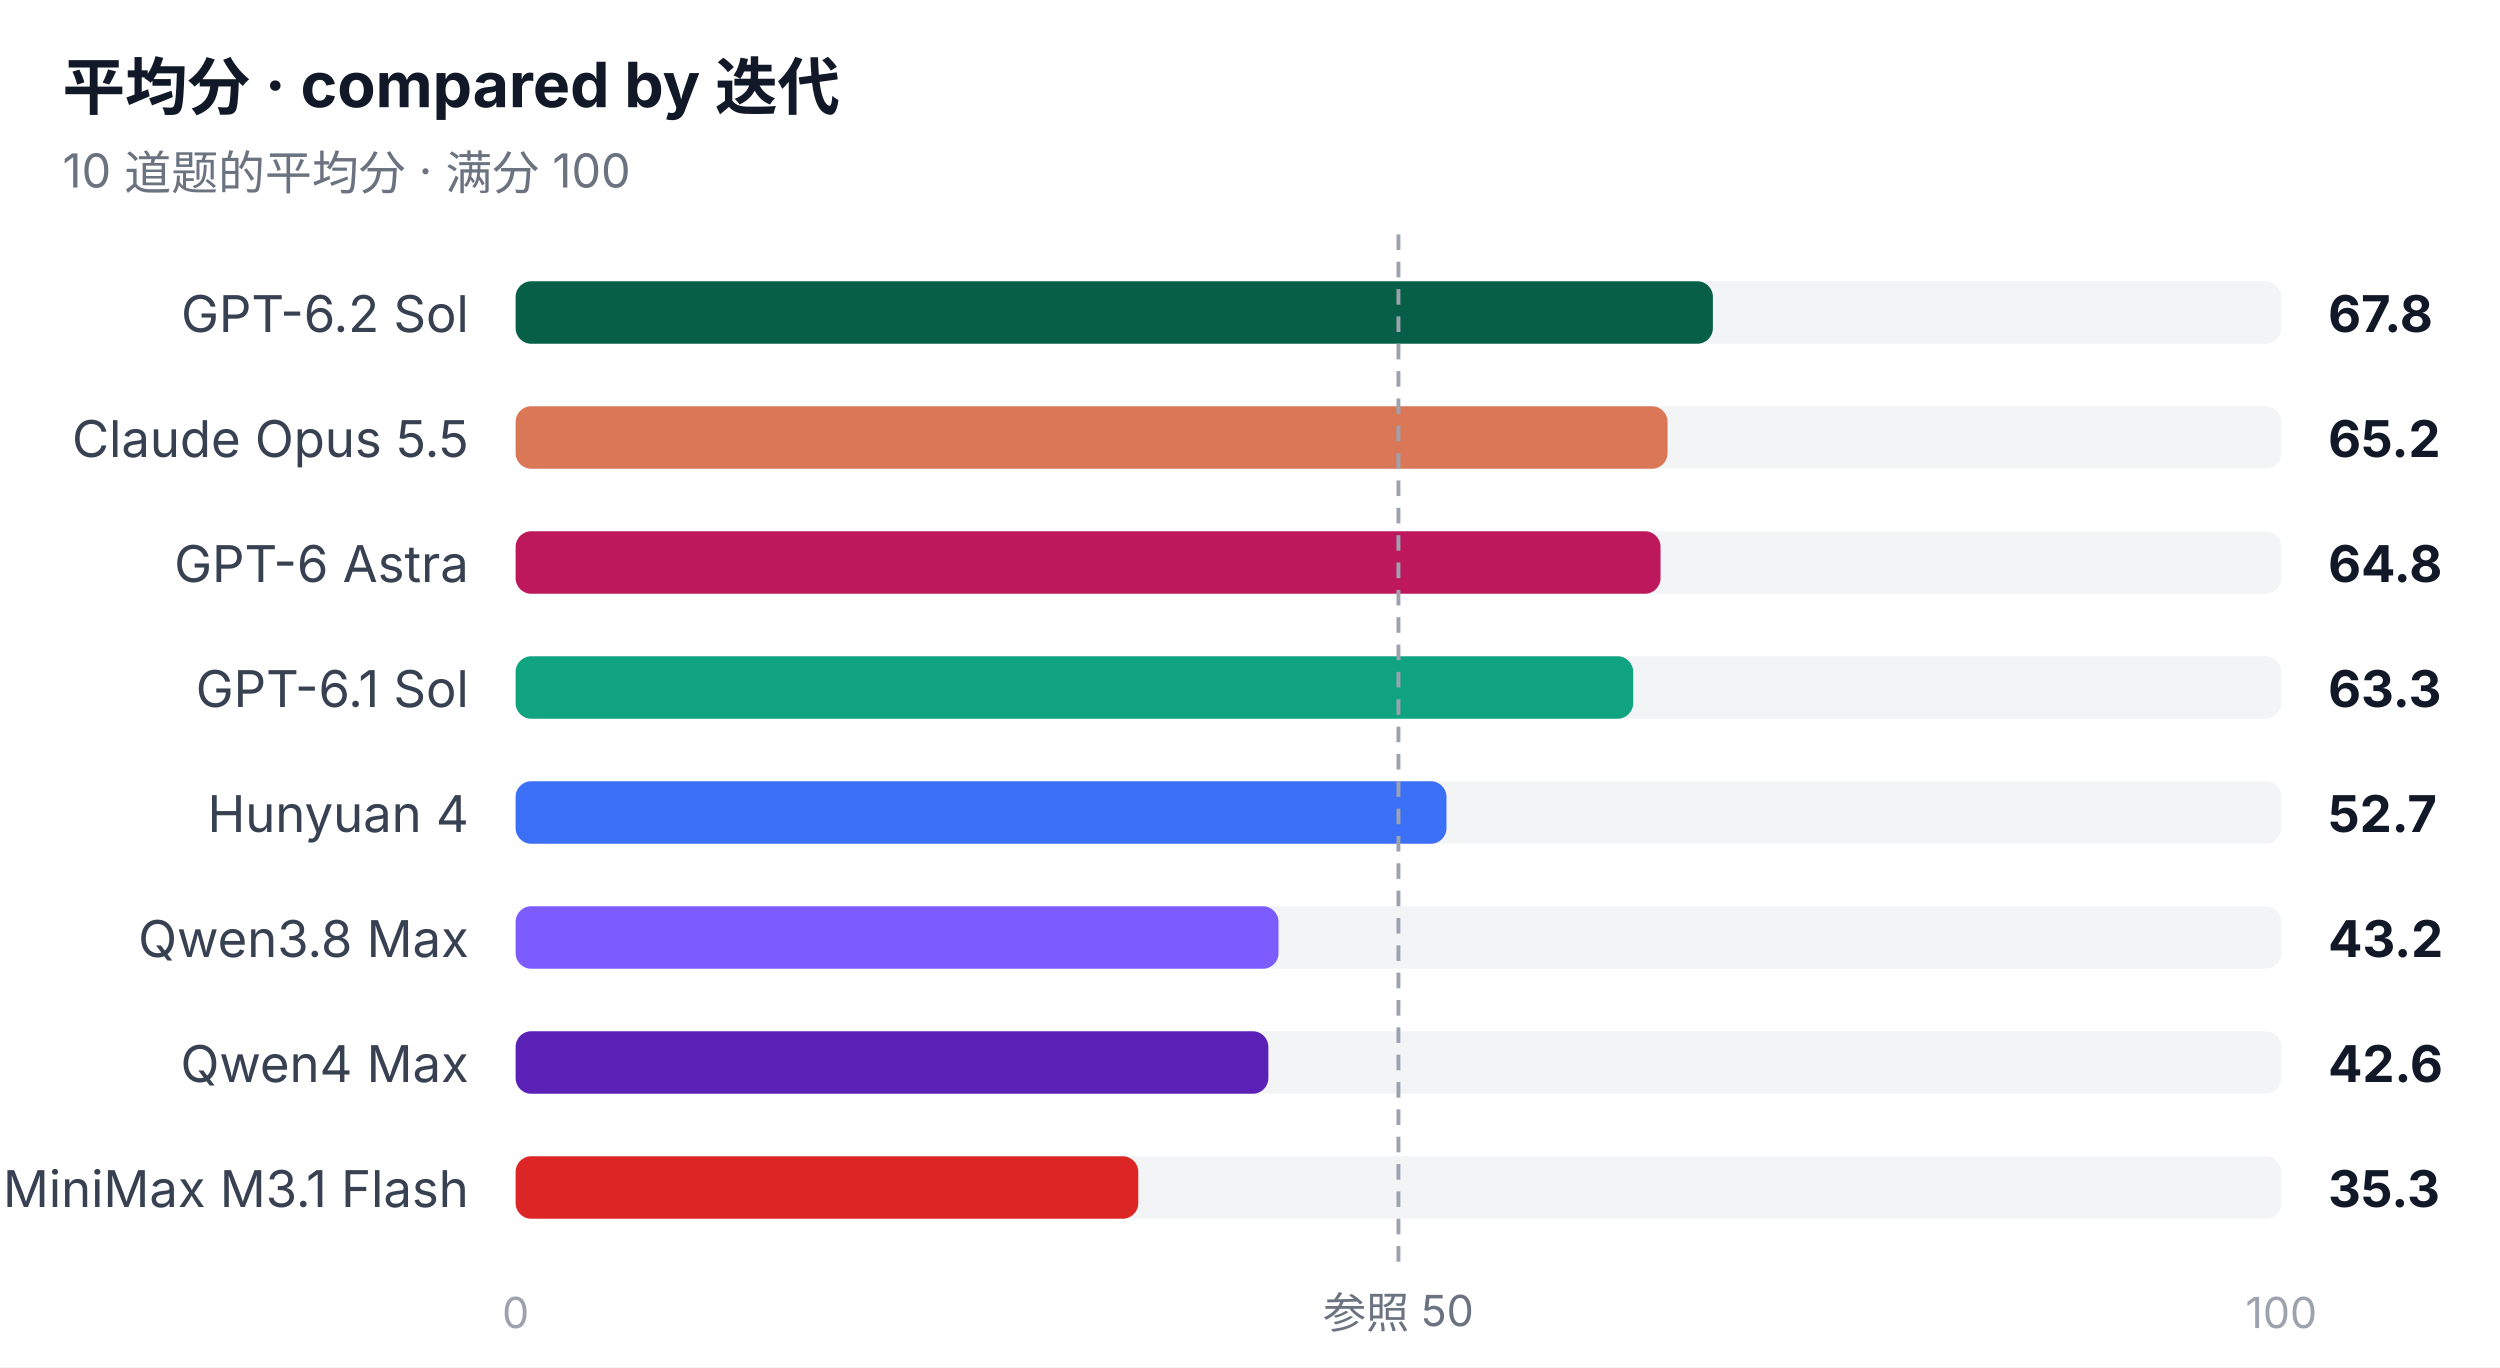
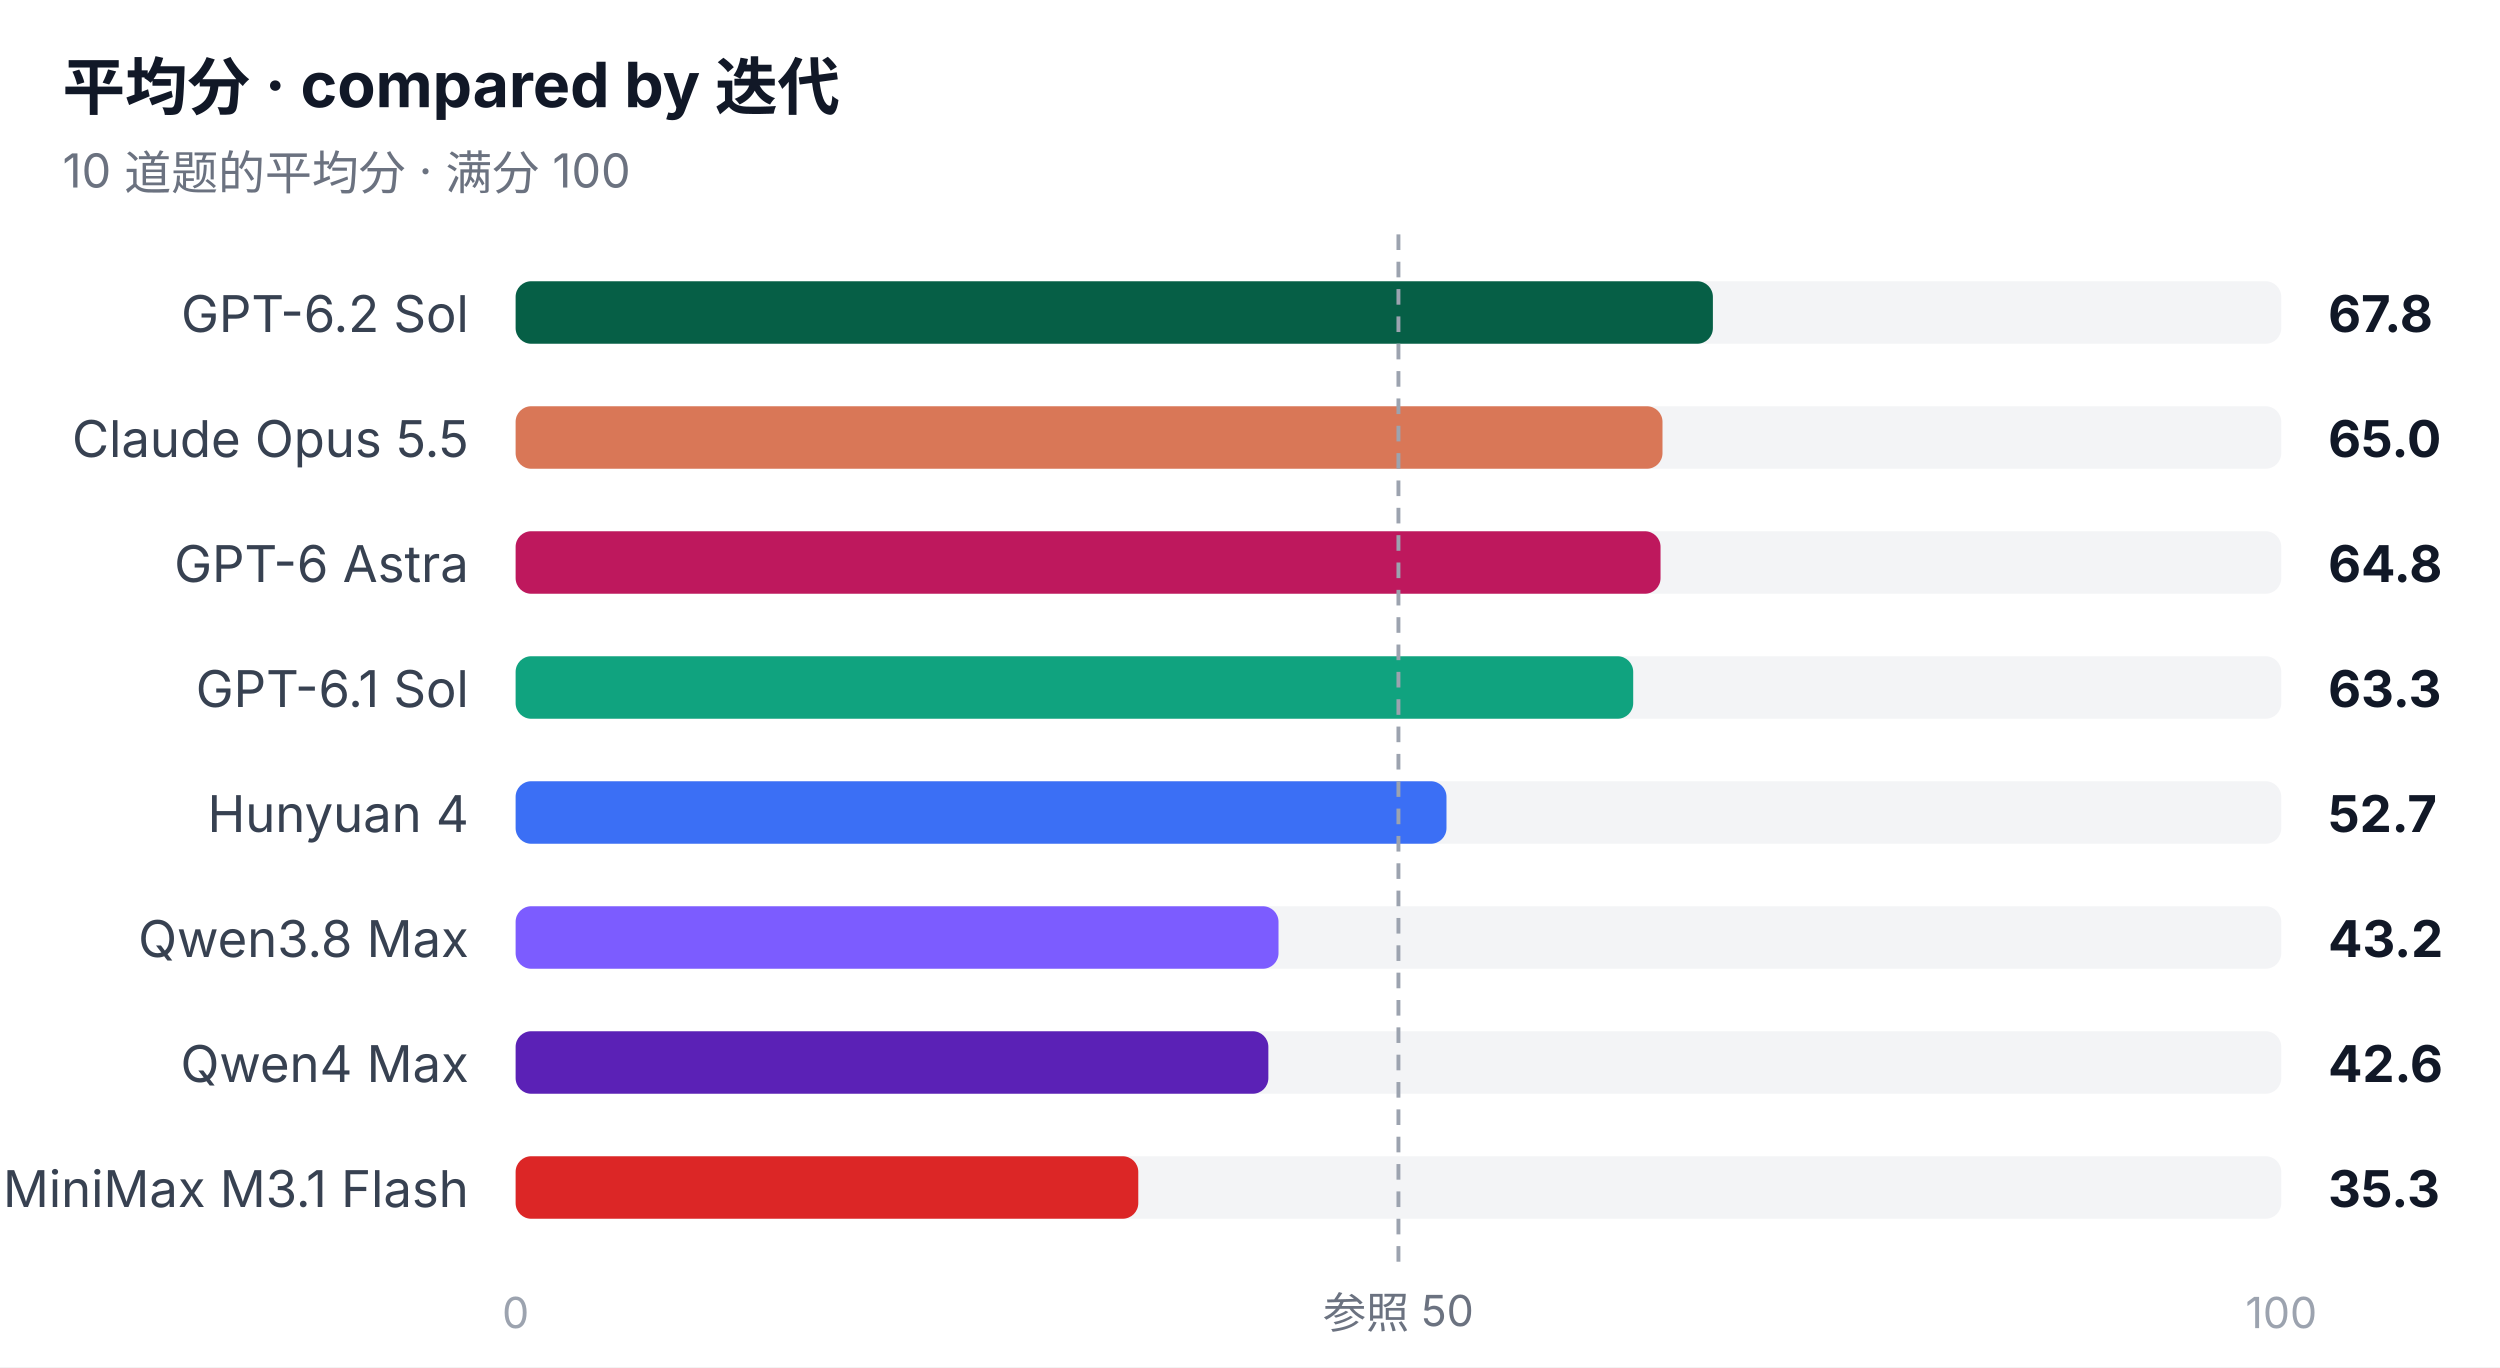
<svg xmlns="http://www.w3.org/2000/svg" width="640" height="350" viewBox="0 0 640 350" font-family="Inter, -apple-system, BlinkMacSystemFont, 'Segoe UI', Roboto, 'Helvetica Neue', Arial, 'PingFang SC', 'Microsoft YaHei', sans-serif">
  <rect width="640" height="350" fill="#ffffff" />
  <text x="16" y="28" font-size="16" font-weight="700" fill="#111827">平均分 · compared by 迭代</text>
  <text x="16" y="48" font-size="12" fill="#6b7280">10 道题的平均分 · 满分 100</text>
  <text x="120" y="85.0" font-size="13" fill="#374151" text-anchor="end">GPT-6.2 Sol</text>
  <rect x="132" y="72.0" width="452" height="16" rx="4" fill="#f3f4f6" />
  <rect x="132" y="72.0" width="306.5" height="16" rx="4" fill="#065f46" />
  <text x="596" y="85.0" font-size="13" font-weight="700" fill="#111827">67.8</text>
  <text x="120" y="117.0" font-size="13" fill="#374151" text-anchor="end">Claude Opus 5.5</text>
  <rect x="132" y="104.0" width="452" height="16" rx="4" fill="#f3f4f6" />
-   <rect x="132" y="104.0" width="294.9" height="16" rx="4" fill="#d97757" />
-   <text x="596" y="117.0" font-size="13" font-weight="700" fill="#111827">65.2</text>
+   <rect x="132" y="104.0" width="293.6" height="16" rx="4" fill="#d97757" />
+   <text x="596" y="117.0" font-size="13" font-weight="700" fill="#111827">65.0</text>
  <text x="120" y="149.0" font-size="13" fill="#374151" text-anchor="end">GPT-6 Astra</text>
  <rect x="132" y="136.0" width="452" height="16" rx="4" fill="#f3f4f6" />
  <rect x="132" y="136.0" width="293.1" height="16" rx="4" fill="#be185d" />
  <text x="596" y="149.0" font-size="13" font-weight="700" fill="#111827">64.8</text>
  <text x="120" y="181.0" font-size="13" fill="#374151" text-anchor="end">GPT-6.1 Sol</text>
  <rect x="132" y="168.0" width="452" height="16" rx="4" fill="#f3f4f6" />
  <rect x="132" y="168.0" width="286.1" height="16" rx="4" fill="#10a37f" />
  <text x="596" y="181.0" font-size="13" font-weight="700" fill="#111827">63.3</text>
  <text x="120" y="213.0" font-size="13" fill="#374151" text-anchor="end">Hunyuan 4</text>
  <rect x="132" y="200.0" width="452" height="16" rx="4" fill="#f3f4f6" />
  <rect x="132" y="200.0" width="238.3" height="16" rx="4" fill="#3b6ff5" />
  <text x="596" y="213.0" font-size="13" font-weight="700" fill="#111827">52.7</text>
  <text x="120" y="245.0" font-size="13" fill="#374151" text-anchor="end">Qwen3.8 Max</text>
  <rect x="132" y="232.0" width="452" height="16" rx="4" fill="#f3f4f6" />
  <rect x="132" y="232.0" width="195.3" height="16" rx="4" fill="#7c5cff" />
  <text x="596" y="245.0" font-size="13" font-weight="700" fill="#111827">43.2</text>
  <text x="120" y="277.0" font-size="13" fill="#374151" text-anchor="end">Qwen4 Max</text>
  <rect x="132" y="264.0" width="452" height="16" rx="4" fill="#f3f4f6" />
  <rect x="132" y="264.0" width="192.7" height="16" rx="4" fill="#5b21b6" />
  <text x="596" y="277.0" font-size="13" font-weight="700" fill="#111827">42.6</text>
  <text x="120" y="309.0" font-size="13" fill="#374151" text-anchor="end">MiniMax M3.1 Flash</text>
  <rect x="132" y="296.0" width="452" height="16" rx="4" fill="#f3f4f6" />
  <rect x="132" y="296.0" width="159.4" height="16" rx="4" fill="#dc2626" />
  <text x="596" y="309.0" font-size="13" font-weight="700" fill="#111827">35.3</text>
  <line x1="358.0" y1="60" x2="358.0" y2="324" stroke="#9ca3af" stroke-dasharray="4 3" />
  <text x="132.0" y="340" font-size="11" fill="#9ca3af" text-anchor="middle">0</text>
  <text x="358.0" y="340" font-size="11" fill="#6b7280" text-anchor="middle">参照 50</text>
  <text x="584.0" y="340" font-size="11" fill="#9ca3af" text-anchor="middle">100</text>
</svg>
